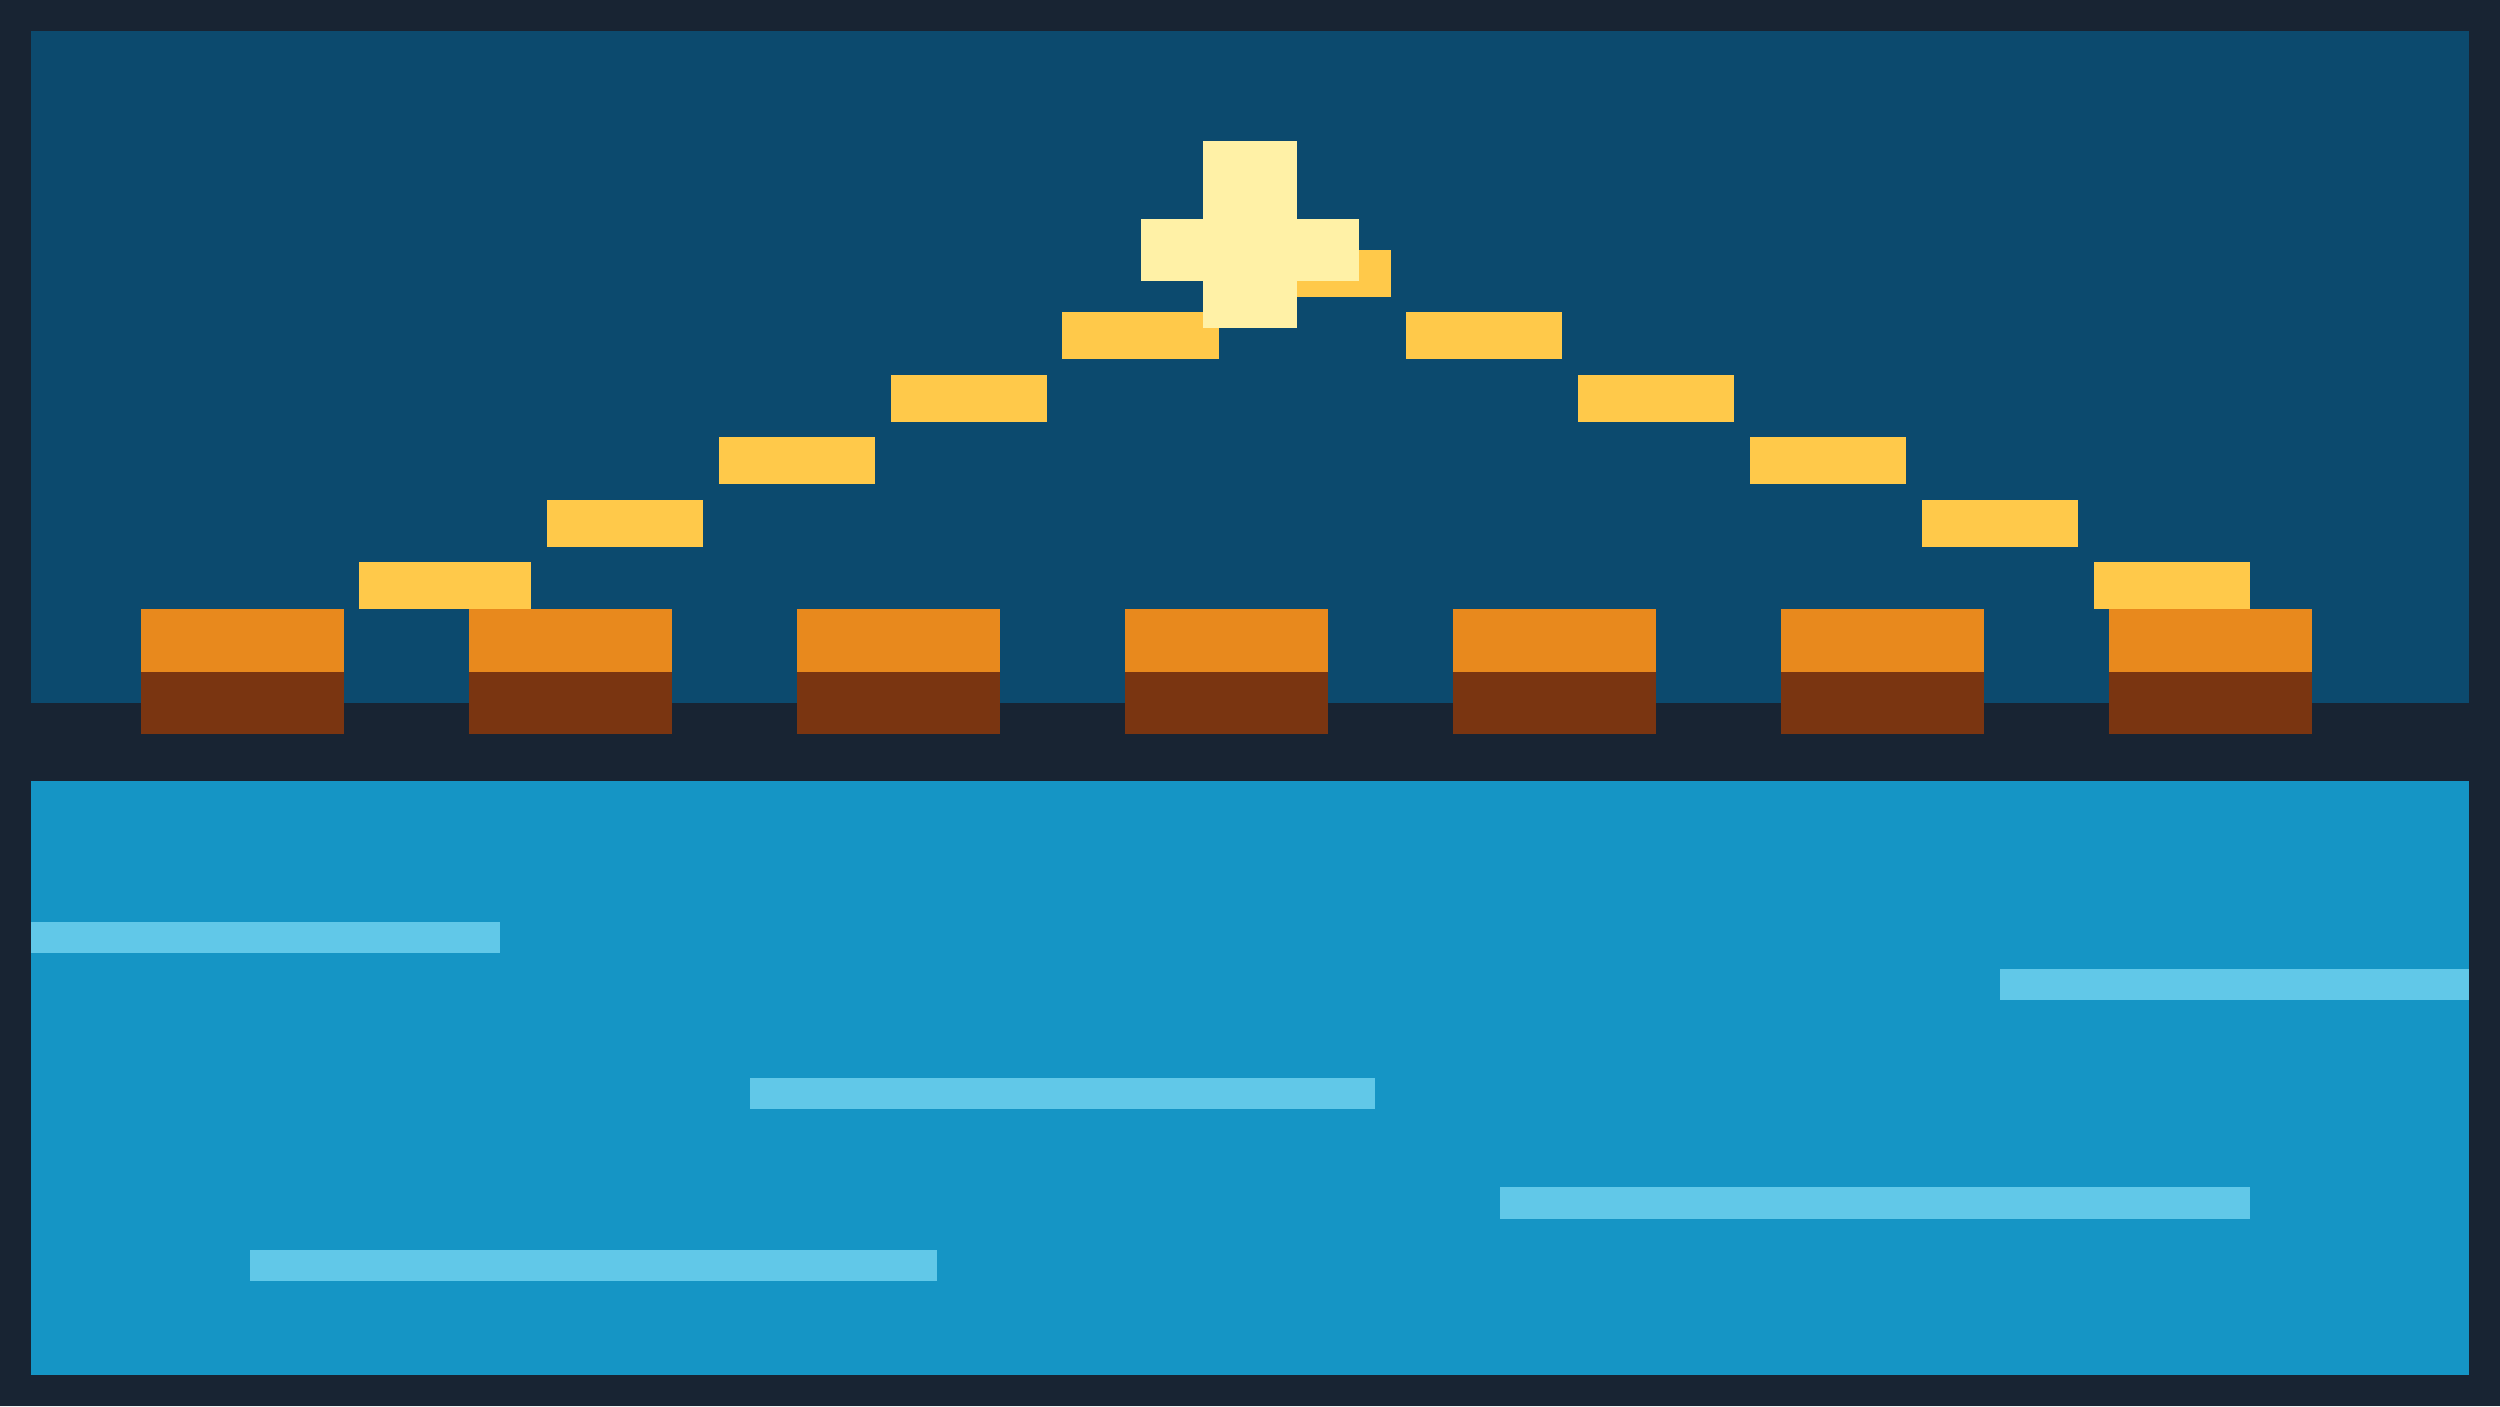
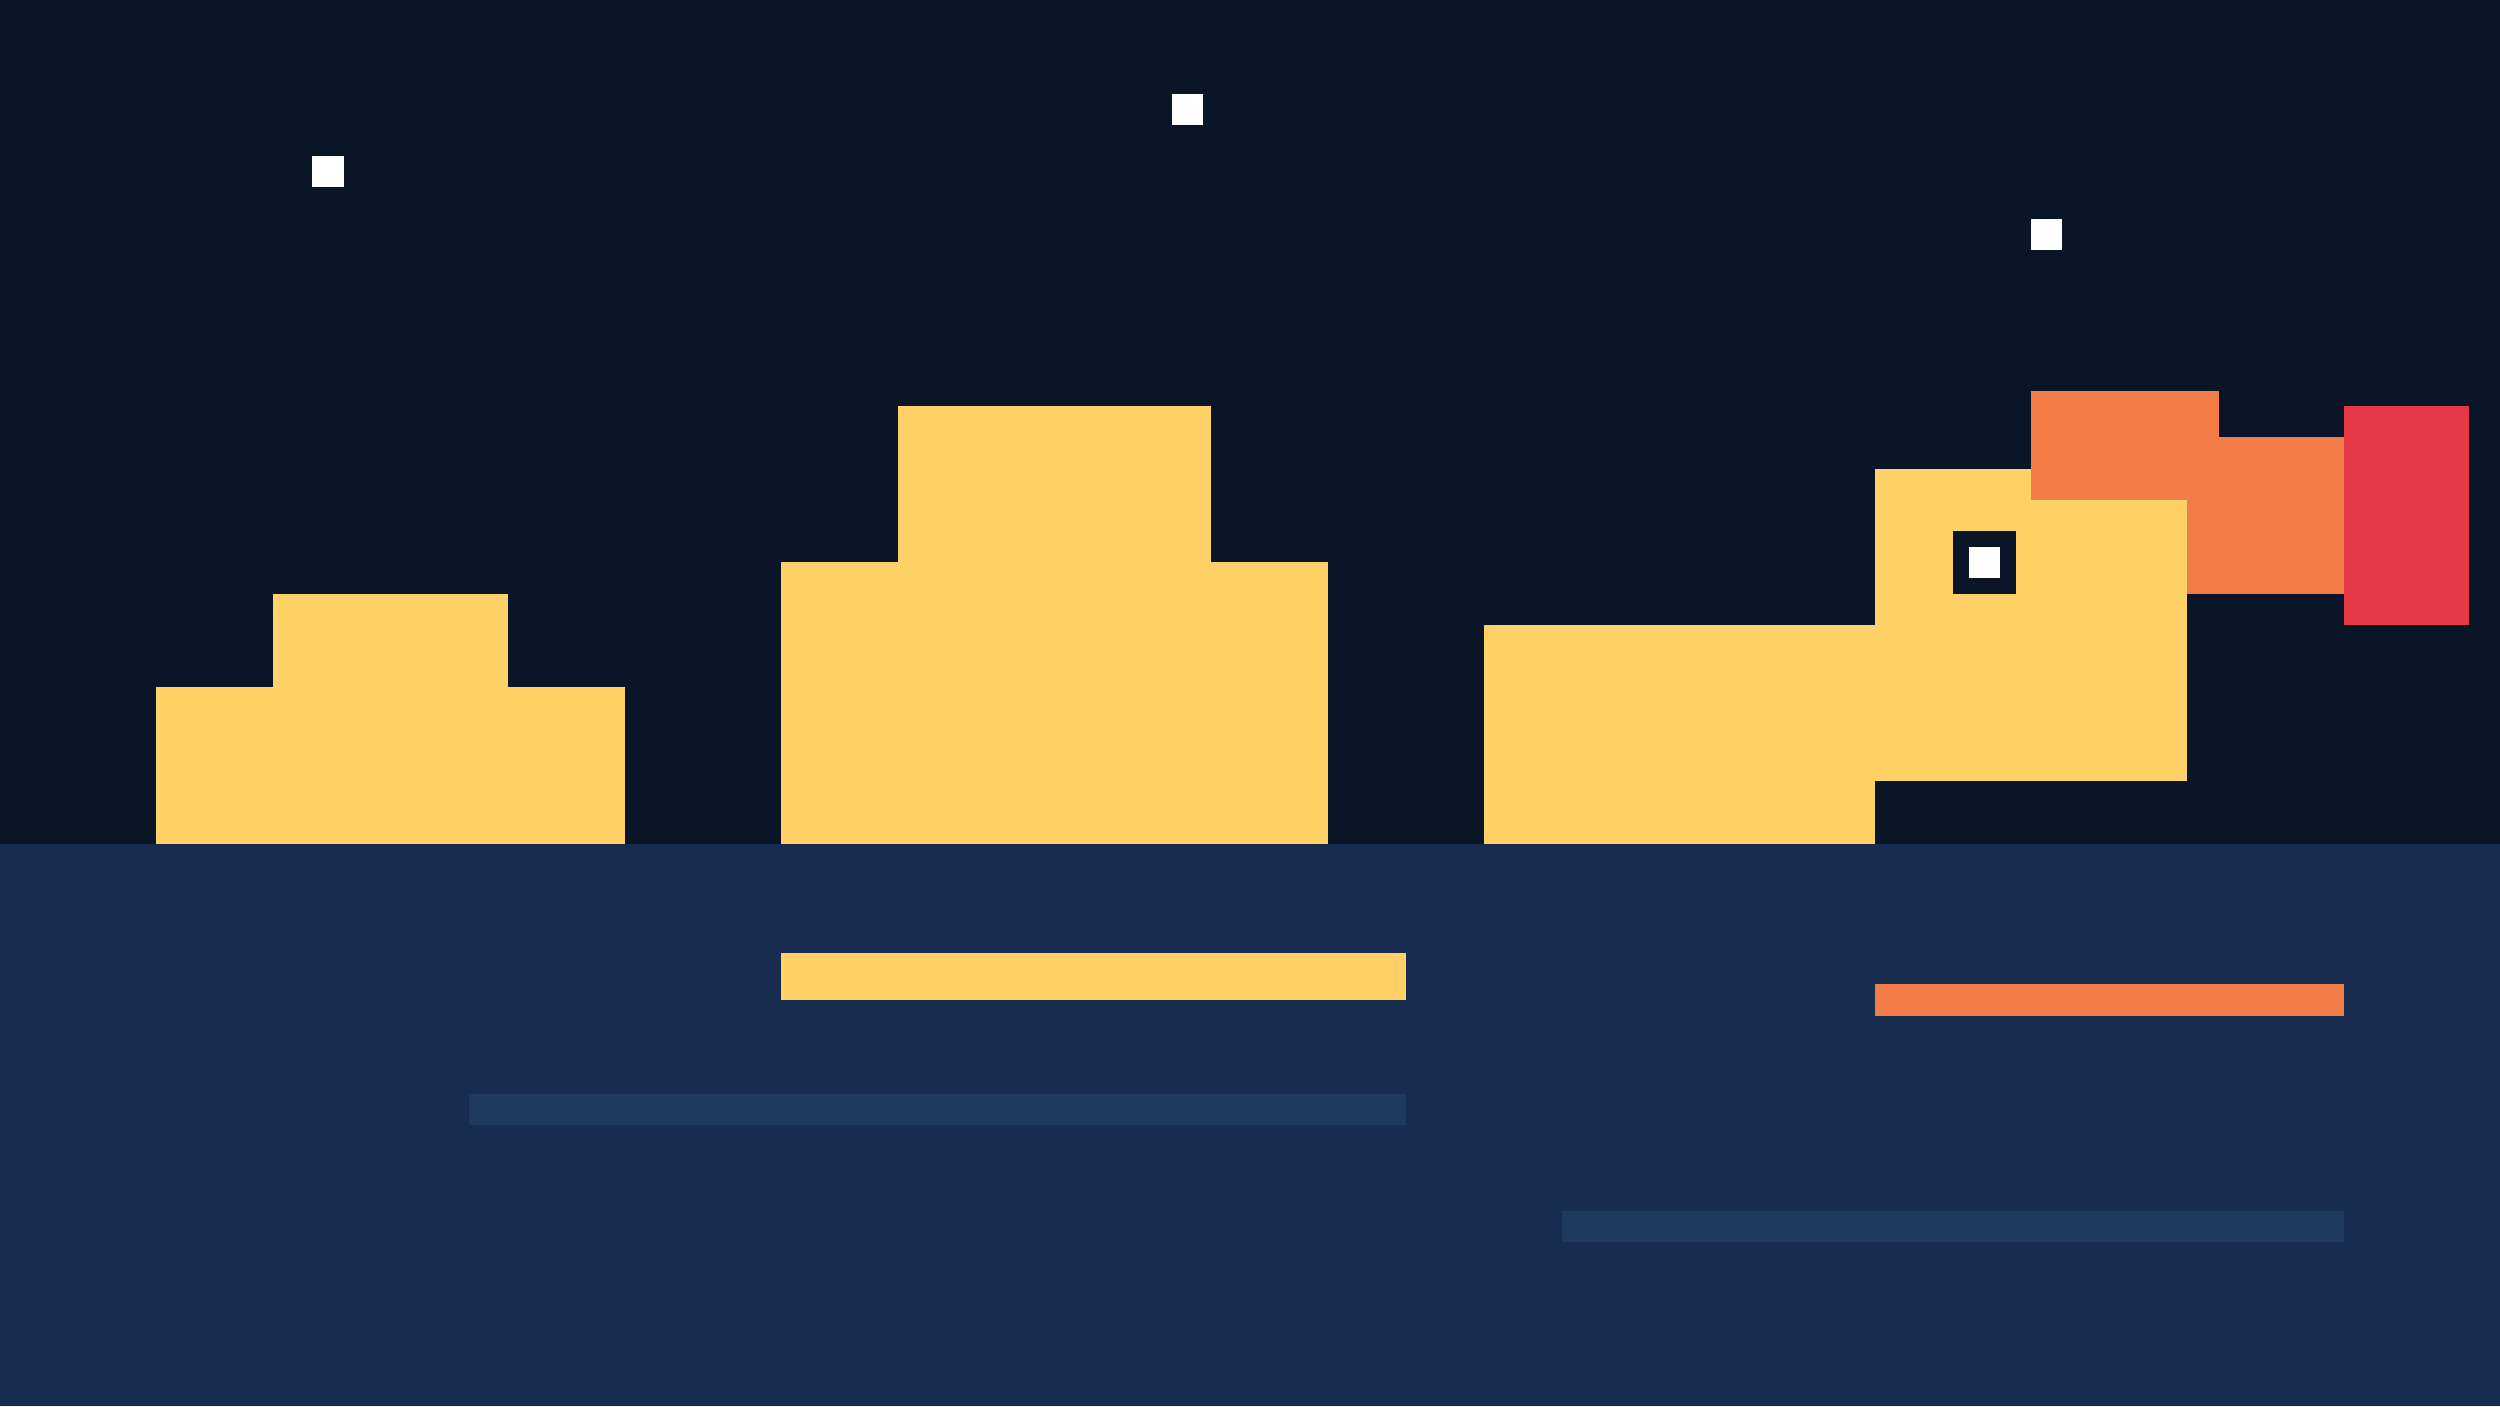
<svg xmlns="http://www.w3.org/2000/svg" width="320" height="180" viewBox="0 0 320 180" shape-rendering="crispEdges" data-pixel-art="true" data-alpha="false">
-   <rect width="320" height="180" fill="#0C4A6E" />
-   <path fill="#1595C5" d="M0 100h320v80H0z" />
-   <path fill="#61C8E8" d="M0 118h64v4H0zm96 20h80v4H96zm160-14h64v4h-64zM32 160h88v4H32zm160-8h96v4h-96z" />
-   <path fill="#182433" d="M0 90h320v10H0z" />
-   <path fill="#7A3511" d="M18 84h26v10H18zm42 0h26v10H60zm42 0h26v10h-26zm42 0h26v10h-26zm42 0h26v10h-26zm42 0h26v10h-26zm42 0h26v10h-26z" />
-   <path fill="#E8891D" d="M18 78h26v8H18zm42 0h26v8H60zm42 0h26v8h-26zm42 0h26v8h-26zm42 0h26v8h-26zm42 0h26v8h-26zm42 0h26v8h-26z" />
-   <path fill="#FFC94A" d="M46 72h22v6H46zm24-8h20v6H70zm22-8h20v6H92zm22-8h20v6h-20zm22-8h20v6h-20zm22-8h20v6h-20zm22 8h20v6h-20zm22 8h20v6h-20zm22 8h20v6h-20zm22 8h20v6h-20zm22 8h20v6h-20z" />
-   <path fill="#FFF1A6" d="M154 18h12v10h8v8h-8v6h-12v-6h-8v-8h8z" />
-   <path fill="#182433" d="M0 0h320v4H0zM0 176h320v4H0zM0 0h4v180H0zM316 0h4v180h-4z" />
+   <rect width="320" height="180" fill="#0a1628" />
+   <rect x="40" y="20" width="4" height="4" fill="#ffffff" />
+   <rect x="150" y="12" width="4" height="4" fill="#ffffff" />
+   <rect x="260" y="28" width="4" height="4" fill="#ffffff" />
+   <rect y="120" width="320" height="60" fill="#162d50" />
+   <rect x="60" y="140" width="120" height="4" fill="#1e3a5f" />
+   <rect x="200" y="155" width="100" height="4" fill="#1e3a5f" />
+   <rect y="108" width="320" height="12" fill="#162d50" />
+   <rect x="20" y="88" width="60" height="20" fill="#ffd166" />
+   <rect x="35" y="76" width="30" height="16" fill="#ffd166" />
+   <rect x="100" y="72" width="70" height="36" fill="#ffd166" />
+   <rect x="115" y="52" width="40" height="24" fill="#ffd166" />
+   <rect x="190" y="80" width="50" height="28" fill="#ffd166" />
+   <rect x="240" y="60" width="40" height="40" fill="#ffd166" />
+   <rect x="260" y="50" width="24" height="14" fill="#f47c48" />
+   <rect x="250" y="68" width="8" height="8" fill="#0a1628" />
+   <rect x="252" y="70" width="4" height="4" fill="#ffffff" />
+   <rect x="280" y="56" width="20" height="20" fill="#f47c48" />
+   <rect x="300" y="52" width="16" height="28" fill="#e63946" />
+   <rect x="100" y="122" width="80" height="6" fill="#ffd166" />
+   <rect x="240" y="126" width="60" height="4" fill="#f47c48" />
</svg>
